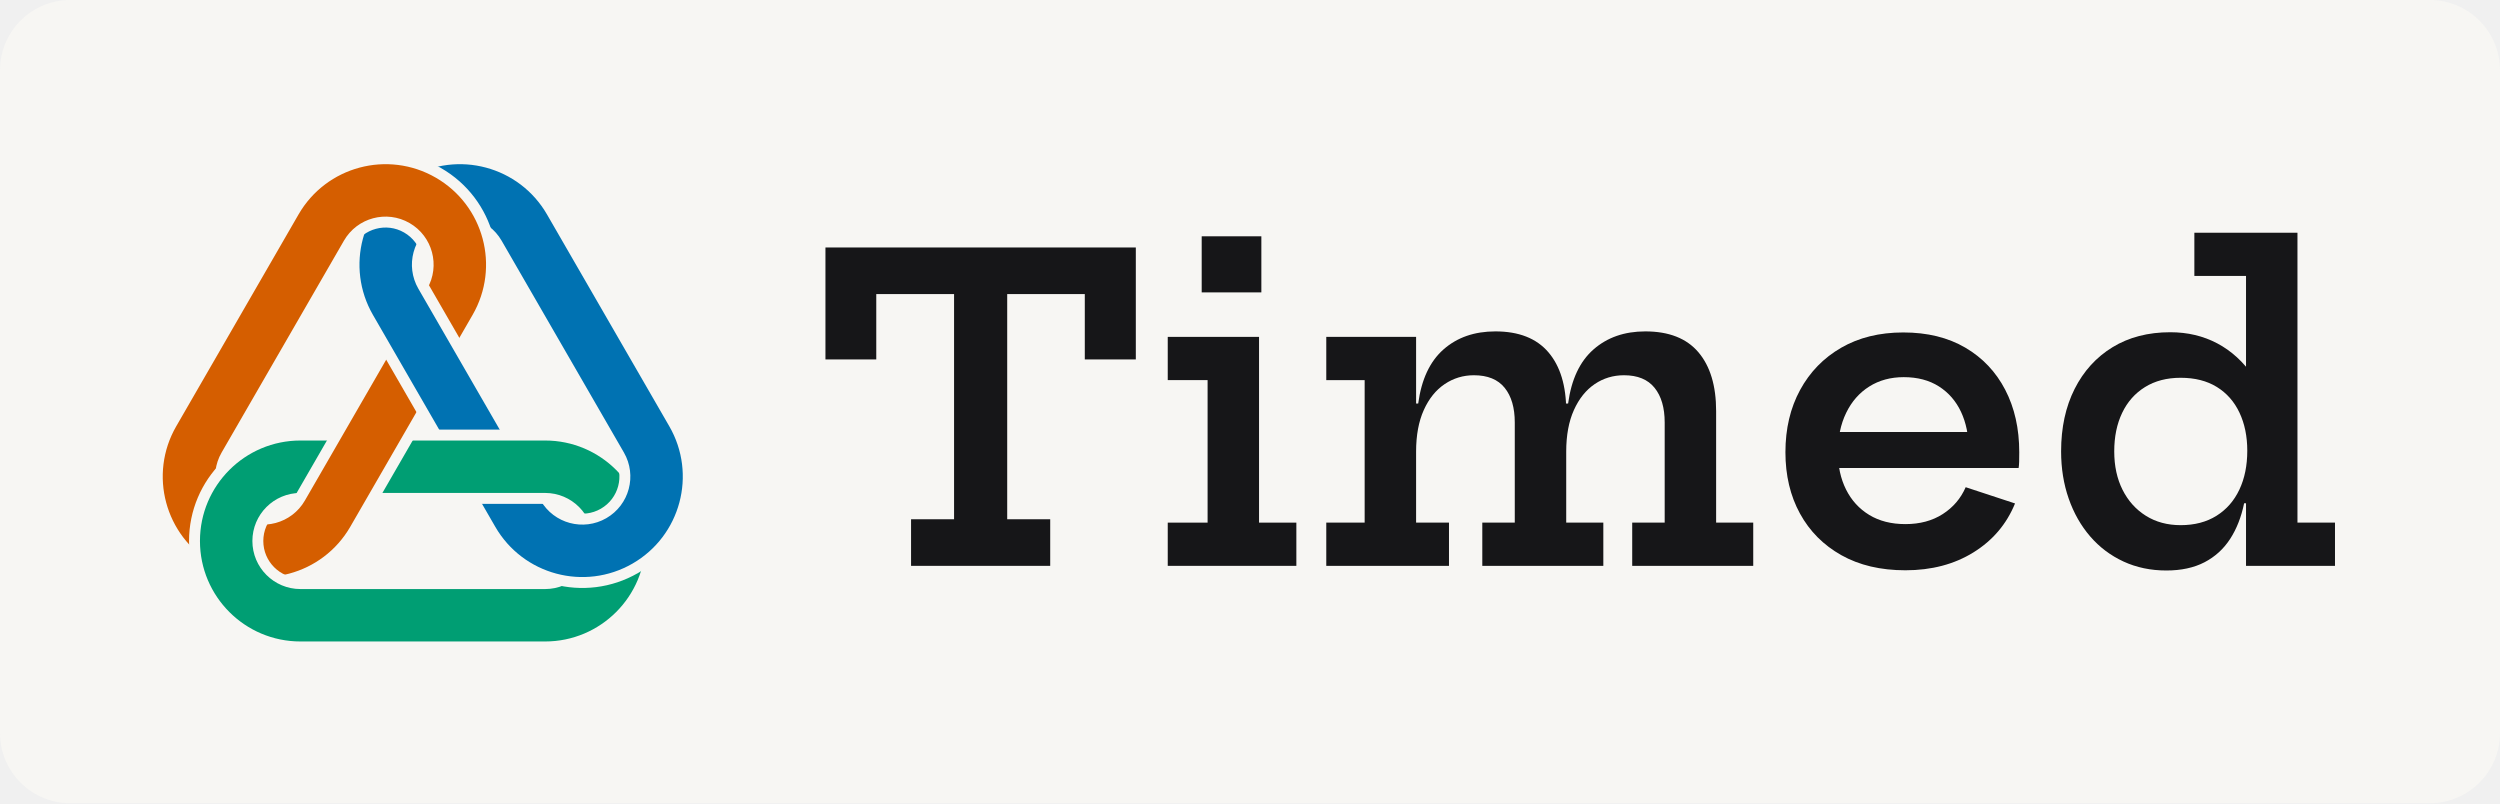
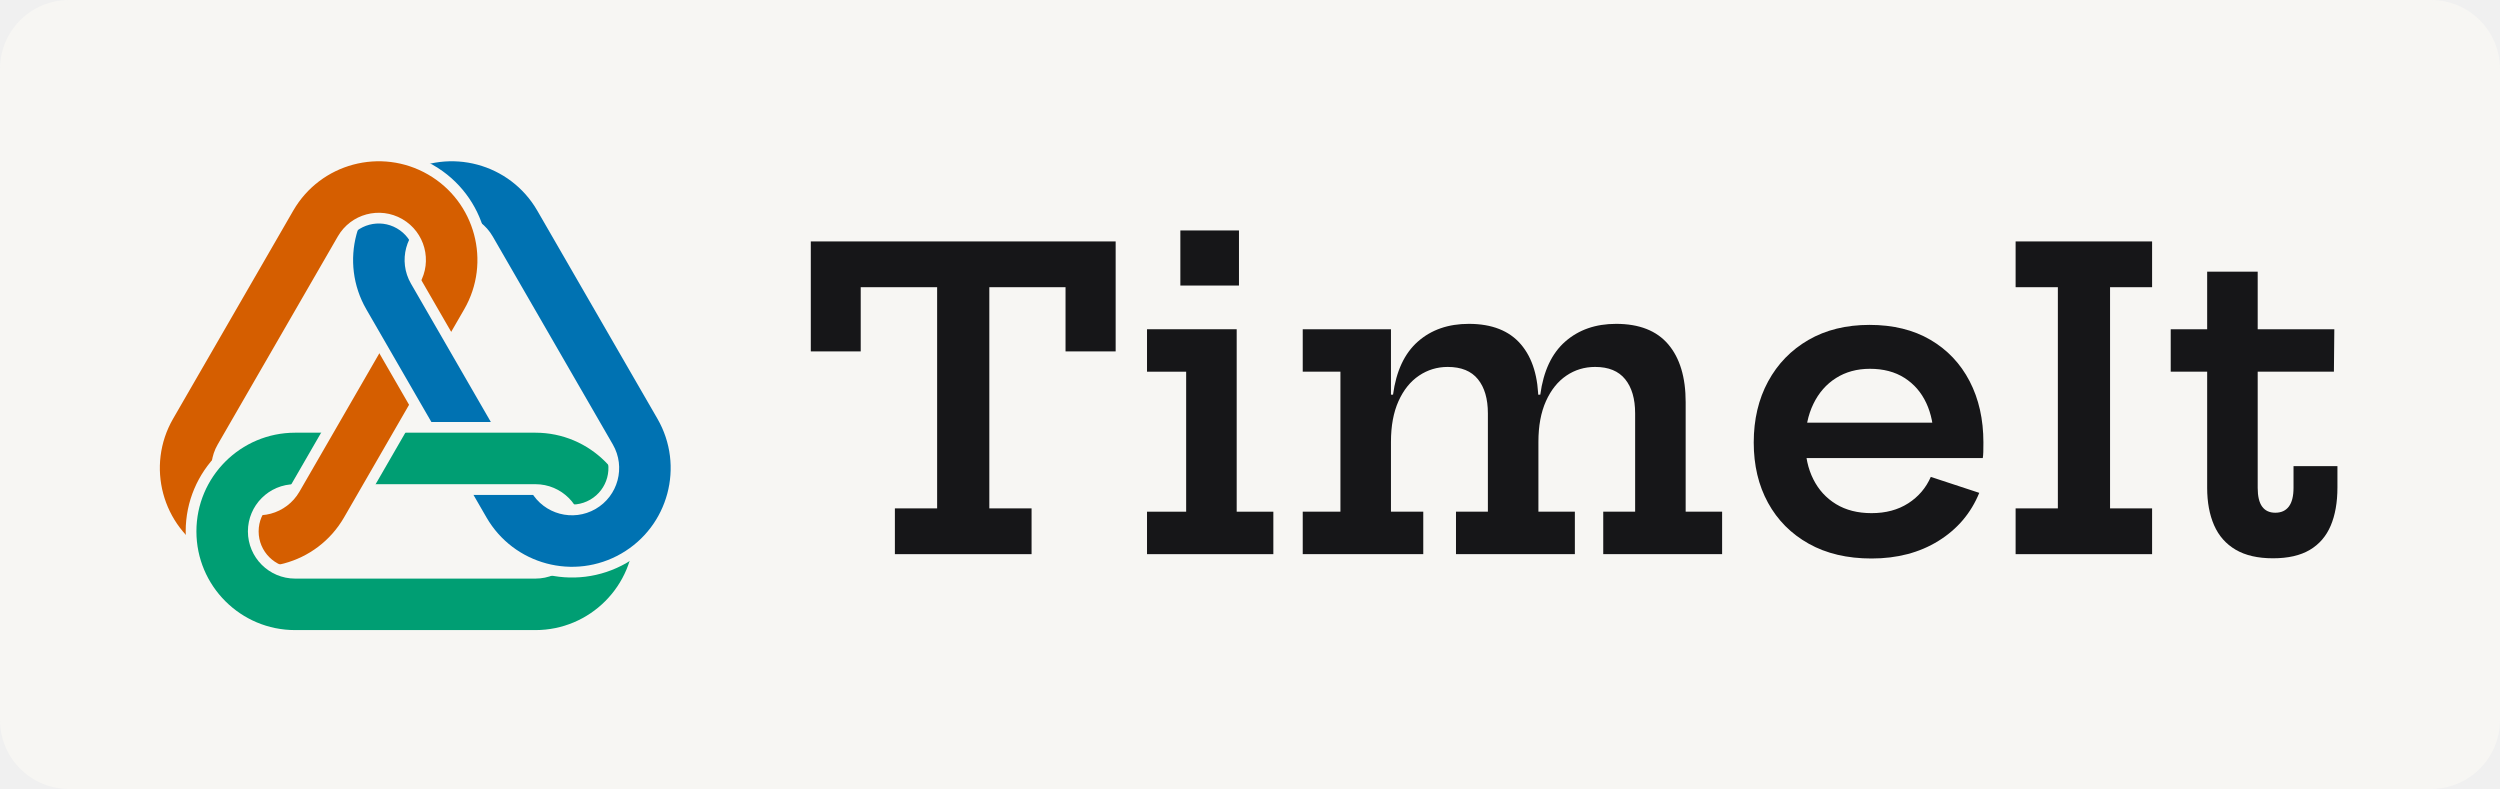
- <svg xmlns="http://www.w3.org/2000/svg" width="498" height="160" viewBox="0 0 498 160" role="img" aria-label="Timed logo for colored website headers">
-   <rect x="0" y="0" width="498" height="160" fill="#F7F6F3" rx="14" />
-   <svg width="498" height="160" viewBox="0 0 498 160" role="img" aria-label="Timed horizontal logo">
+ <svg xmlns="http://www.w3.org/2000/svg" width="507" height="160" viewBox="0 0 507 160" role="img" aria-label="TimeIt logo for colored website headers">
+   <rect x="0" y="0" width="507" height="160" fill="#F7F6F3" rx="14" />
+   <svg width="507" height="160" viewBox="0 0 507 160" role="img" aria-label="TimeIt horizontal logo">
    <g transform="translate(0 0)">
      <svg width="104.431" height="96.0" viewBox="64 79 384 353" role="img" aria-label="03-interlocking-lanes" data-brand-orientation="180-clockwise" x="32" y="32">
        <g transform="rotate(180 256 256)">
          <g transform="translate(0.0 -18.4) scale(1.6)">
            <defs>
              <mask id="symbol-1-under-0" maskUnits="userSpaceOnUse" x="0" y="0" width="320" height="320">
                <rect width="320" height="320" fill="white" />
                <g clip-path="url(#symbol-1-crossing-0-inner)">
                  <path d="M104 62H216A46 46 0 0 1 262 108V108A46 46 0 0 1 216 154H104A46 46 0 0 1 58 108V108A46 46 0 0 1 104 62ZM104 86H216A22 22 0 0 1 238 108V108A22 22 0 0 1 216 130H104A22 22 0 0 1 82 108V108A22 22 0 0 1 104 86Z" fill="black" fill-rule="evenodd" stroke="black" stroke-width="10" stroke-linejoin="round" transform="rotate(120 160 160)" />
                </g>
                <g clip-path="url(#symbol-1-crossing-0-outer)">
                  <path d="M104 62H216A46 46 0 0 1 262 108V108A46 46 0 0 1 216 154H104A46 46 0 0 1 58 108V108A46 46 0 0 1 104 62ZM104 86H216A22 22 0 0 1 238 108V108A22 22 0 0 1 216 130H104A22 22 0 0 1 82 108V108A22 22 0 0 1 104 86Z" fill="black" fill-rule="evenodd" stroke="black" stroke-width="10" stroke-linejoin="round" transform="rotate(240 160 160)" />
                </g>
              </mask>
              <clipPath id="symbol-1-crossing-0-inner" clipPathUnits="userSpaceOnUse">
                <polygon points="-29.411,-307.992 470.591,558.032 37.58,808.033 -462.423,-57.99" />
              </clipPath>
              <clipPath id="symbol-1-crossing-0-outer" clipPathUnits="userSpaceOnUse">
                <polygon points="349.411,-307.992 -150.591,558.032 -583.603,308.03 -83.6,-557.993" />
              </clipPath>
              <mask id="symbol-1-under-1" maskUnits="userSpaceOnUse" x="0" y="0" width="320" height="320">
                <rect width="320" height="320" fill="white" />
                <g clip-path="url(#symbol-1-crossing-1-inner)">
                  <path d="M104 62H216A46 46 0 0 1 262 108V108A46 46 0 0 1 216 154H104A46 46 0 0 1 58 108V108A46 46 0 0 1 104 62ZM104 86H216A22 22 0 0 1 238 108V108A22 22 0 0 1 216 130H104A22 22 0 0 1 82 108V108A22 22 0 0 1 104 86Z" fill="black" fill-rule="evenodd" stroke="black" stroke-width="10" stroke-linejoin="round" transform="rotate(240 160 160)" />
                </g>
                <g clip-path="url(#symbol-1-crossing-1-outer)">
                  <path d="M104 62H216A46 46 0 0 1 262 108V108A46 46 0 0 1 216 154H104A46 46 0 0 1 58 108V108A46 46 0 0 1 104 62ZM104 86H216A22 22 0 0 1 238 108V108A22 22 0 0 1 216 130H104A22 22 0 0 1 82 108V108A22 22 0 0 1 104 86Z" fill="black" fill-rule="evenodd" stroke="black" stroke-width="10" stroke-linejoin="round" transform="rotate(0 160 160)" />
                </g>
              </mask>
              <clipPath id="symbol-1-crossing-1-inner" clipPathUnits="userSpaceOnUse">
                <polygon points="660.0,229.96 -340.0,229.96 -340.0,-270.04 660.0,-270.04" />
              </clipPath>
              <clipPath id="symbol-1-crossing-1-outer" clipPathUnits="userSpaceOnUse">
                <polygon points="470.591,558.032 -29.411,-307.992 403.6,-557.993 903.603,308.03" />
              </clipPath>
              <mask id="symbol-1-under-2" maskUnits="userSpaceOnUse" x="0" y="0" width="320" height="320">
                <rect width="320" height="320" fill="white" />
                <g clip-path="url(#symbol-1-crossing-2-inner)">
                  <path d="M104 62H216A46 46 0 0 1 262 108V108A46 46 0 0 1 216 154H104A46 46 0 0 1 58 108V108A46 46 0 0 1 104 62ZM104 86H216A22 22 0 0 1 238 108V108A22 22 0 0 1 216 130H104A22 22 0 0 1 82 108V108A22 22 0 0 1 104 86Z" fill="black" fill-rule="evenodd" stroke="black" stroke-width="10" stroke-linejoin="round" transform="rotate(0 160 160)" />
                </g>
                <g clip-path="url(#symbol-1-crossing-2-outer)">
                  <path d="M104 62H216A46 46 0 0 1 262 108V108A46 46 0 0 1 216 154H104A46 46 0 0 1 58 108V108A46 46 0 0 1 104 62ZM104 86H216A22 22 0 0 1 238 108V108A22 22 0 0 1 216 130H104A22 22 0 0 1 82 108V108A22 22 0 0 1 104 86Z" fill="black" fill-rule="evenodd" stroke="black" stroke-width="10" stroke-linejoin="round" transform="rotate(120 160 160)" />
                </g>
              </mask>
              <clipPath id="symbol-1-crossing-2-inner" clipPathUnits="userSpaceOnUse">
                <polygon points="-150.591,558.032 349.411,-307.992 782.423,-57.99 282.42,808.033" />
              </clipPath>
              <clipPath id="symbol-1-crossing-2-outer" clipPathUnits="userSpaceOnUse">
                <polygon points="-340.0,229.96 660.0,229.96 660.0,729.96 -340.0,729.96" />
              </clipPath>
            </defs>
            <g mask="url(#symbol-1-under-0)">
              <path d="M104 62H216A46 46 0 0 1 262 108V108A46 46 0 0 1 216 154H104A46 46 0 0 1 58 108V108A46 46 0 0 1 104 62ZM104 86H216A22 22 0 0 1 238 108V108A22 22 0 0 1 216 130H104A22 22 0 0 1 82 108V108A22 22 0 0 1 104 86Z" fill="#009E73" fill-rule="evenodd" transform="rotate(0 160 160)" />
            </g>
            <g mask="url(#symbol-1-under-1)">
              <path d="M104 62H216A46 46 0 0 1 262 108V108A46 46 0 0 1 216 154H104A46 46 0 0 1 58 108V108A46 46 0 0 1 104 62ZM104 86H216A22 22 0 0 1 238 108V108A22 22 0 0 1 216 130H104A22 22 0 0 1 82 108V108A22 22 0 0 1 104 86Z" fill="#D55E00" fill-rule="evenodd" transform="rotate(120 160 160)" />
            </g>
            <g mask="url(#symbol-1-under-2)">
              <path d="M104 62H216A46 46 0 0 1 262 108V108A46 46 0 0 1 216 154H104A46 46 0 0 1 58 108V108A46 46 0 0 1 104 62ZM104 86H216A22 22 0 0 1 238 108V108A22 22 0 0 1 216 130H104A22 22 0 0 1 82 108V108A22 22 0 0 1 104 86Z" fill="#0072B2" fill-rule="evenodd" transform="rotate(240 160 160)" />
            </g>
          </g>
        </g>
      </svg>
-       <g fill="#161618" aria-label="Timed">
-         <path d="M1518 1510V979H1276V1289H908V221H1112V0H452V221H656V1289H287V979H46V1510Z" transform="translate(162.4986 112.718) scale(0.042 -0.042)" />
-         <path d="M531 205H708V0H98V205H287V881H98V1086H531ZM259 1563H542V1297H259Z" transform="translate(228.4986 112.718) scale(0.042 -0.042)" />
-         <path d="M1539 0V205H1693V680Q1693 785 1645.0 844.5Q1597 904 1500 904Q1423 904 1361.0 862.0Q1299 820 1262.5 739.0Q1226 658 1226 542L1178 770H1235Q1258 941 1355.5 1026.5Q1453 1112 1601 1112Q1769 1112 1853.0 1013.0Q1937 914 1937 734V205H2113V0ZM88 0V205H270V881H88V1086H514V205H670V0ZM828 0V205H982V680Q982 785 934.0 844.5Q886 904 788 904Q712 904 649.5 862.0Q587 820 550.5 739.0Q514 658 514 542L467 770H524Q547 941 644.0 1026.5Q741 1112 890 1112Q1057 1112 1141.5 1013.0Q1226 914 1226 734V205H1402V0Z" transform="translate(260.4986 112.718) scale(0.042 -0.042)" />
-         <path d="M668 -21Q492 -21 364.5 50.5Q237 122 168.0 248.0Q99 374 99 539Q99 706 168.5 834.0Q238 962 363.5 1034.5Q489 1107 658 1107Q829 1107 952.0 1035.0Q1075 963 1141.5 835.0Q1208 707 1208 539Q1208 511 1207.5 493.5Q1207 476 1205 464H964Q966 483 967.0 504.0Q968 525 968 553Q968 653 932.0 730.0Q896 807 827.0 851.0Q758 895 660 895Q567 895 496.5 850.5Q426 806 387.0 725.5Q348 645 348 539Q348 439 386.5 362.0Q425 285 496.5 241.5Q568 198 668 198Q771 198 845.0 245.5Q919 293 954 373L1188 296Q1128 149 991.0 64.0Q854 -21 668 -21ZM254 464V635H1093L1140 464Z" transform="translate(351.4986 112.718) scale(0.042 -0.042)" />
-         <path d="M974 0V396L980 484V626L974 804V1375H729V1580H1218V205H1396V0ZM615 1108Q738 1108 838.0 1055.0Q938 1002 1009.5 898.0Q1081 794 1116 642L980 546Q980 648 943.0 726.5Q906 805 835.5 848.5Q765 892 664 892Q566 892 495.0 848.0Q424 804 386.5 725.5Q349 647 349 543Q349 439 388.5 360.5Q428 282 499.0 237.5Q570 193 664 193Q763 193 834.0 237.5Q905 282 942.5 361.5Q980 441 980 546L1011 297H965Q945 199 898.5 127.5Q852 56 777.0 17.0Q702 -22 596 -22Q485 -22 393.0 20.5Q301 63 235.0 139.5Q169 216 133.0 319.0Q97 422 97 543Q97 712 161.0 839.0Q225 966 341.0 1037.0Q457 1108 615 1108Z" transform="translate(406.4986 112.718) scale(0.042 -0.042)" />
+       <g fill="#161618" aria-label="TimeIt">
+         <path d="M1518 1510V979H1276V1289H908V221H1112V0H452V221H656V1289H287V979H46V1510Z" transform="translate(162.4986 112.382) scale(0.042 -0.042)" />
+         <path d="M531 205H708V0H98V205H287V881H98V1086H531ZM259 1563H542V1297H259Z" transform="translate(228.4986 112.382) scale(0.042 -0.042)" />
+         <path d="M1539 0V205H1693V680Q1693 785 1645.0 844.5Q1597 904 1500 904Q1423 904 1361.0 862.0Q1299 820 1262.5 739.0Q1226 658 1226 542L1178 770H1235Q1258 941 1355.5 1026.5Q1453 1112 1601 1112Q1769 1112 1853.0 1013.0Q1937 914 1937 734V205H2113V0ZM88 0V205H270V881H88V1086H514V205H670V0ZM828 0V205H982V680Q982 785 934.0 844.5Q886 904 788 904Q712 904 649.5 862.0Q587 820 550.5 739.0Q514 658 514 542L467 770H524Q547 941 644.0 1026.5Q741 1112 890 1112Q1057 1112 1141.5 1013.0Q1226 914 1226 734V205H1402V0Z" transform="translate(260.4986 112.382) scale(0.042 -0.042)" />
+         <path d="M668 -21Q492 -21 364.5 50.5Q237 122 168.0 248.0Q99 374 99 539Q99 706 168.5 834.0Q238 962 363.5 1034.5Q489 1107 658 1107Q829 1107 952.0 1035.0Q1075 963 1141.5 835.0Q1208 707 1208 539Q1208 511 1207.5 493.5Q1207 476 1205 464H964Q966 483 967.0 504.0Q968 525 968 553Q968 653 932.0 730.0Q896 807 827.0 851.0Q758 895 660 895Q567 895 496.5 850.5Q426 806 387.0 725.5Q348 645 348 539Q348 439 386.5 362.0Q425 285 496.5 241.5Q568 198 668 198Q771 198 845.0 245.5Q919 293 954 373L1188 296Q1128 149 991.0 64.0Q854 -21 668 -21ZM254 464V635H1093L1140 464Z" transform="translate(351.4986 112.382) scale(0.042 -0.042)" />
+         <path d="M54 1289V1510H713V1289H510V221H713V0H54V221H258V1289Z" transform="translate(406.4986 112.382) scale(0.042 -0.042)" />
+         <path d="M461 320Q461 259 482.5 229.5Q504 200 546 200Q589 200 611.5 230.0Q634 260 634 320V425H846V322Q846 214 813.5 137.5Q781 61 712.5 20.5Q644 -20 535 -20Q425 -20 354.5 21.5Q284 63 250.5 139.5Q217 216 217 320V881H41V1086H217V1364H461V1086H831L829 881H461Z" transform="translate(438.4986 112.382) scale(0.042 -0.042)" />
      </g>
    </g>
  </svg>
</svg>
